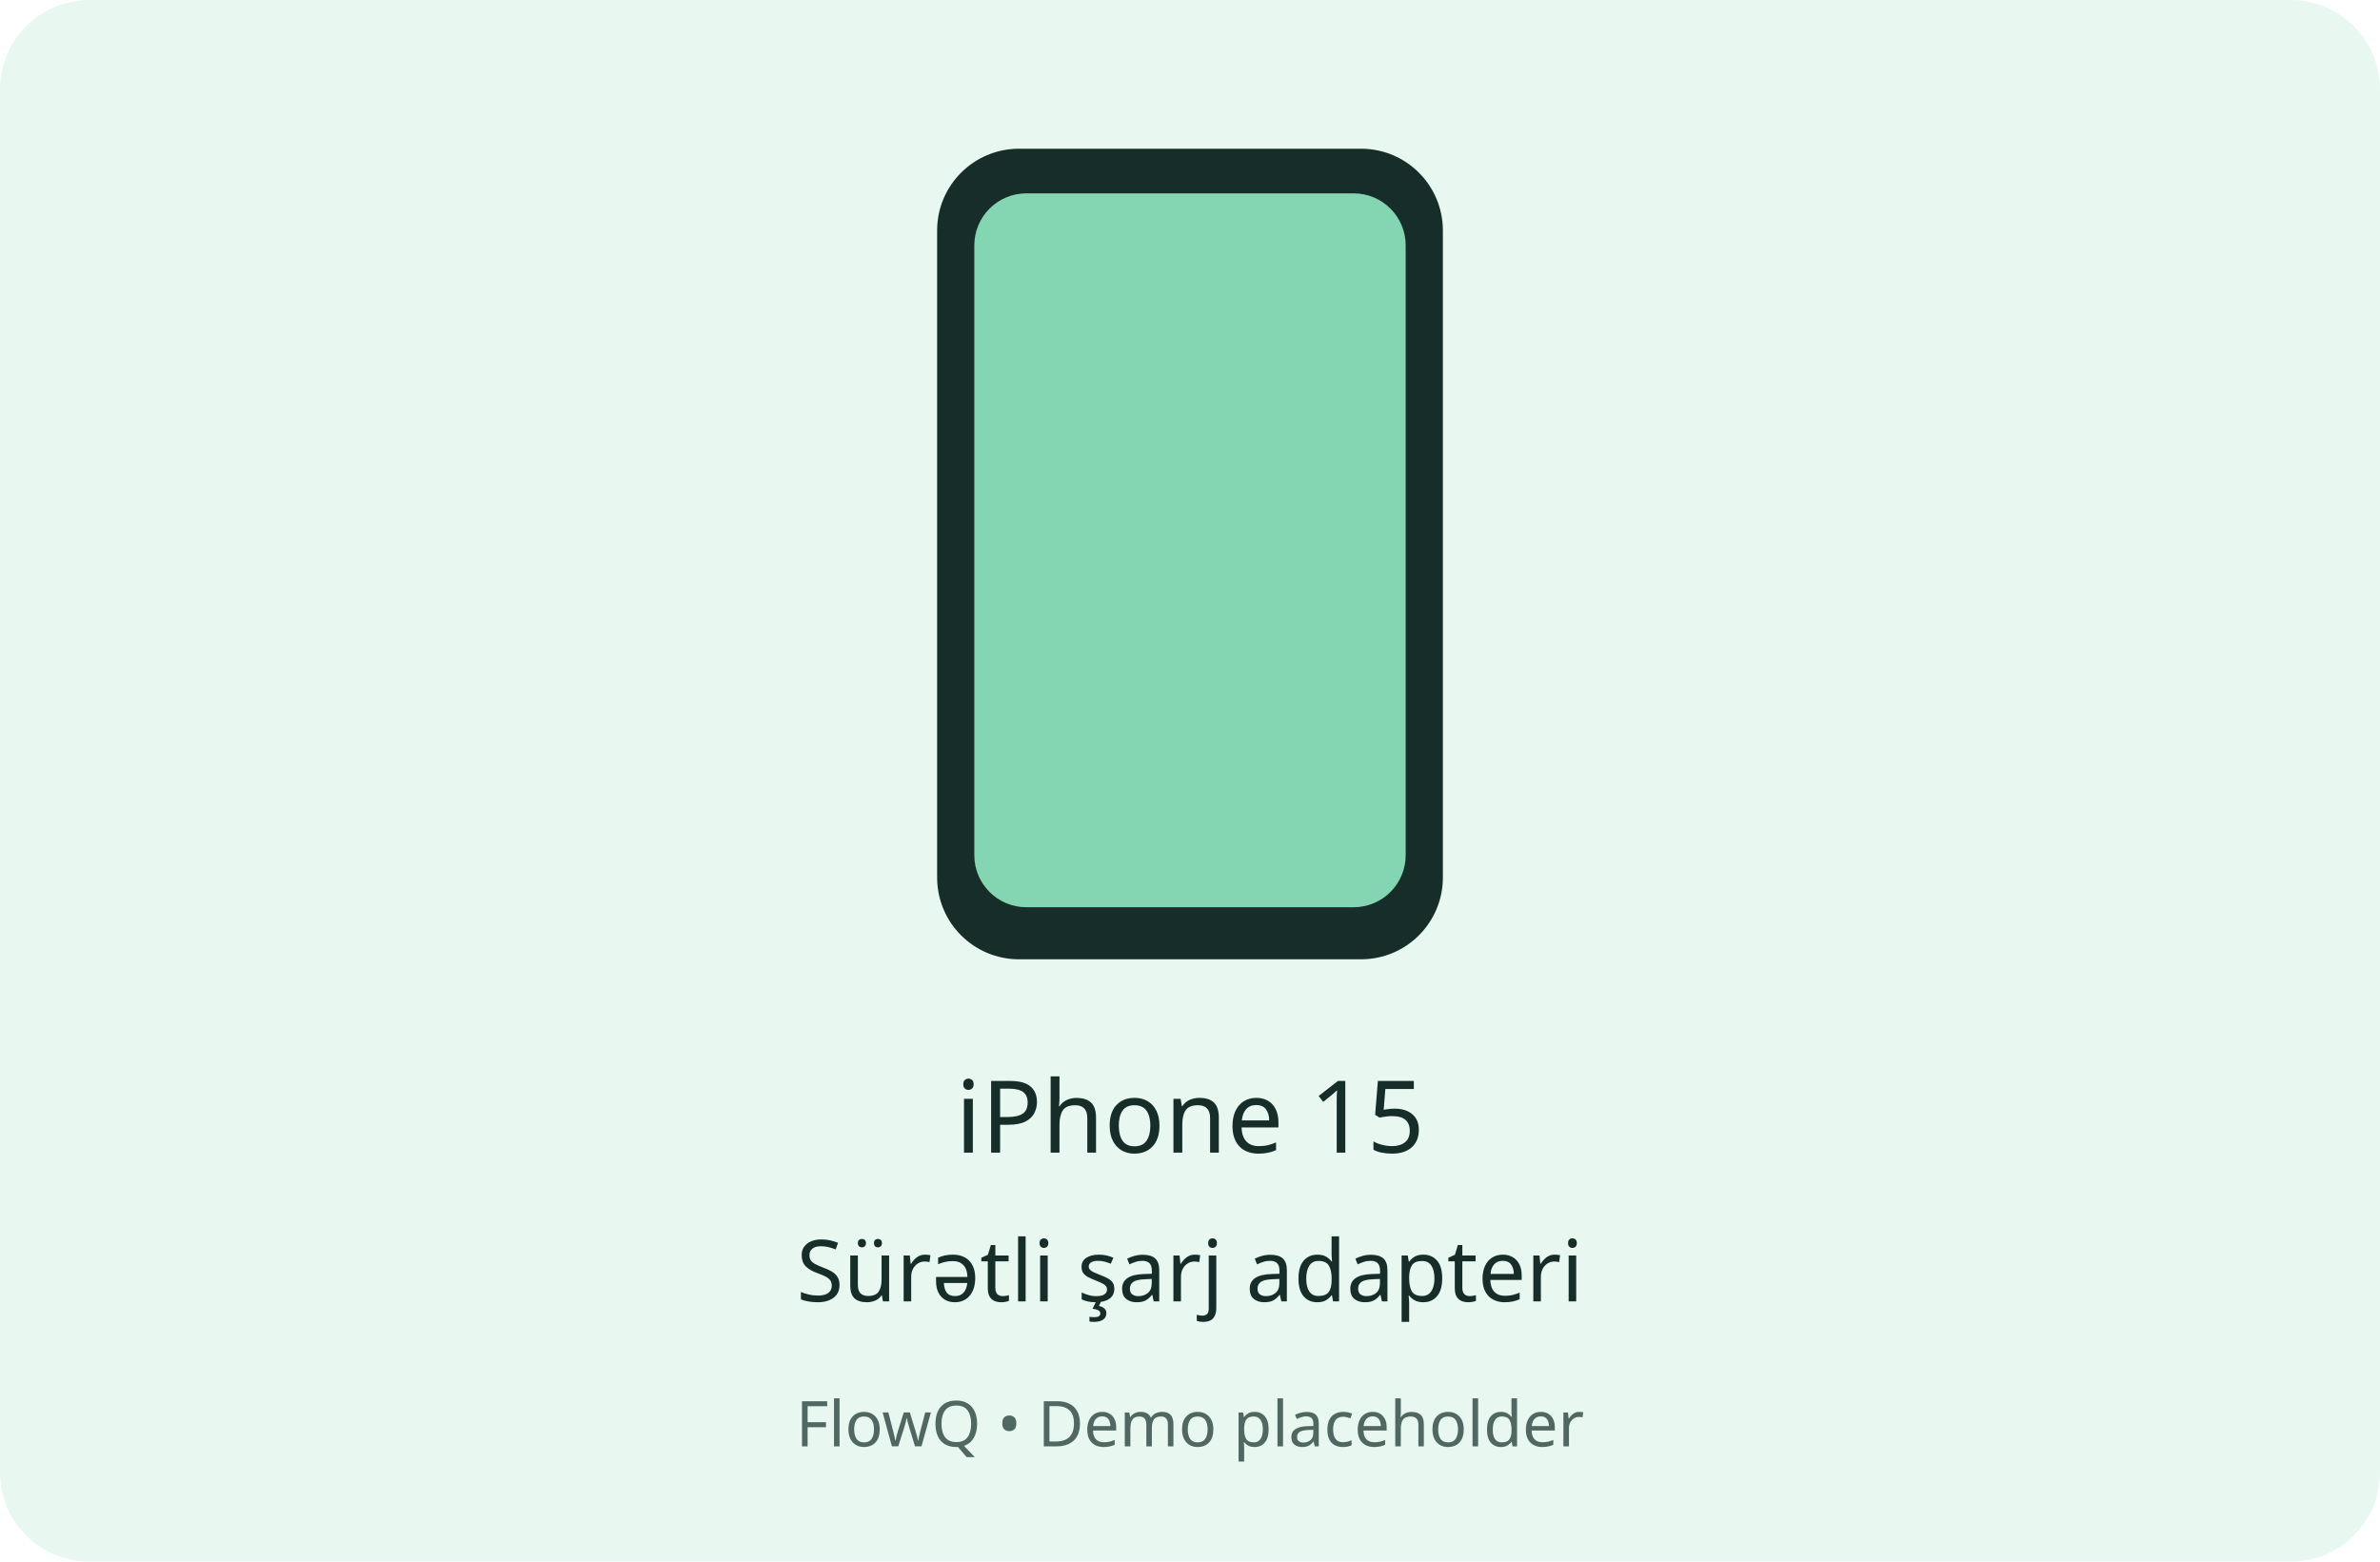
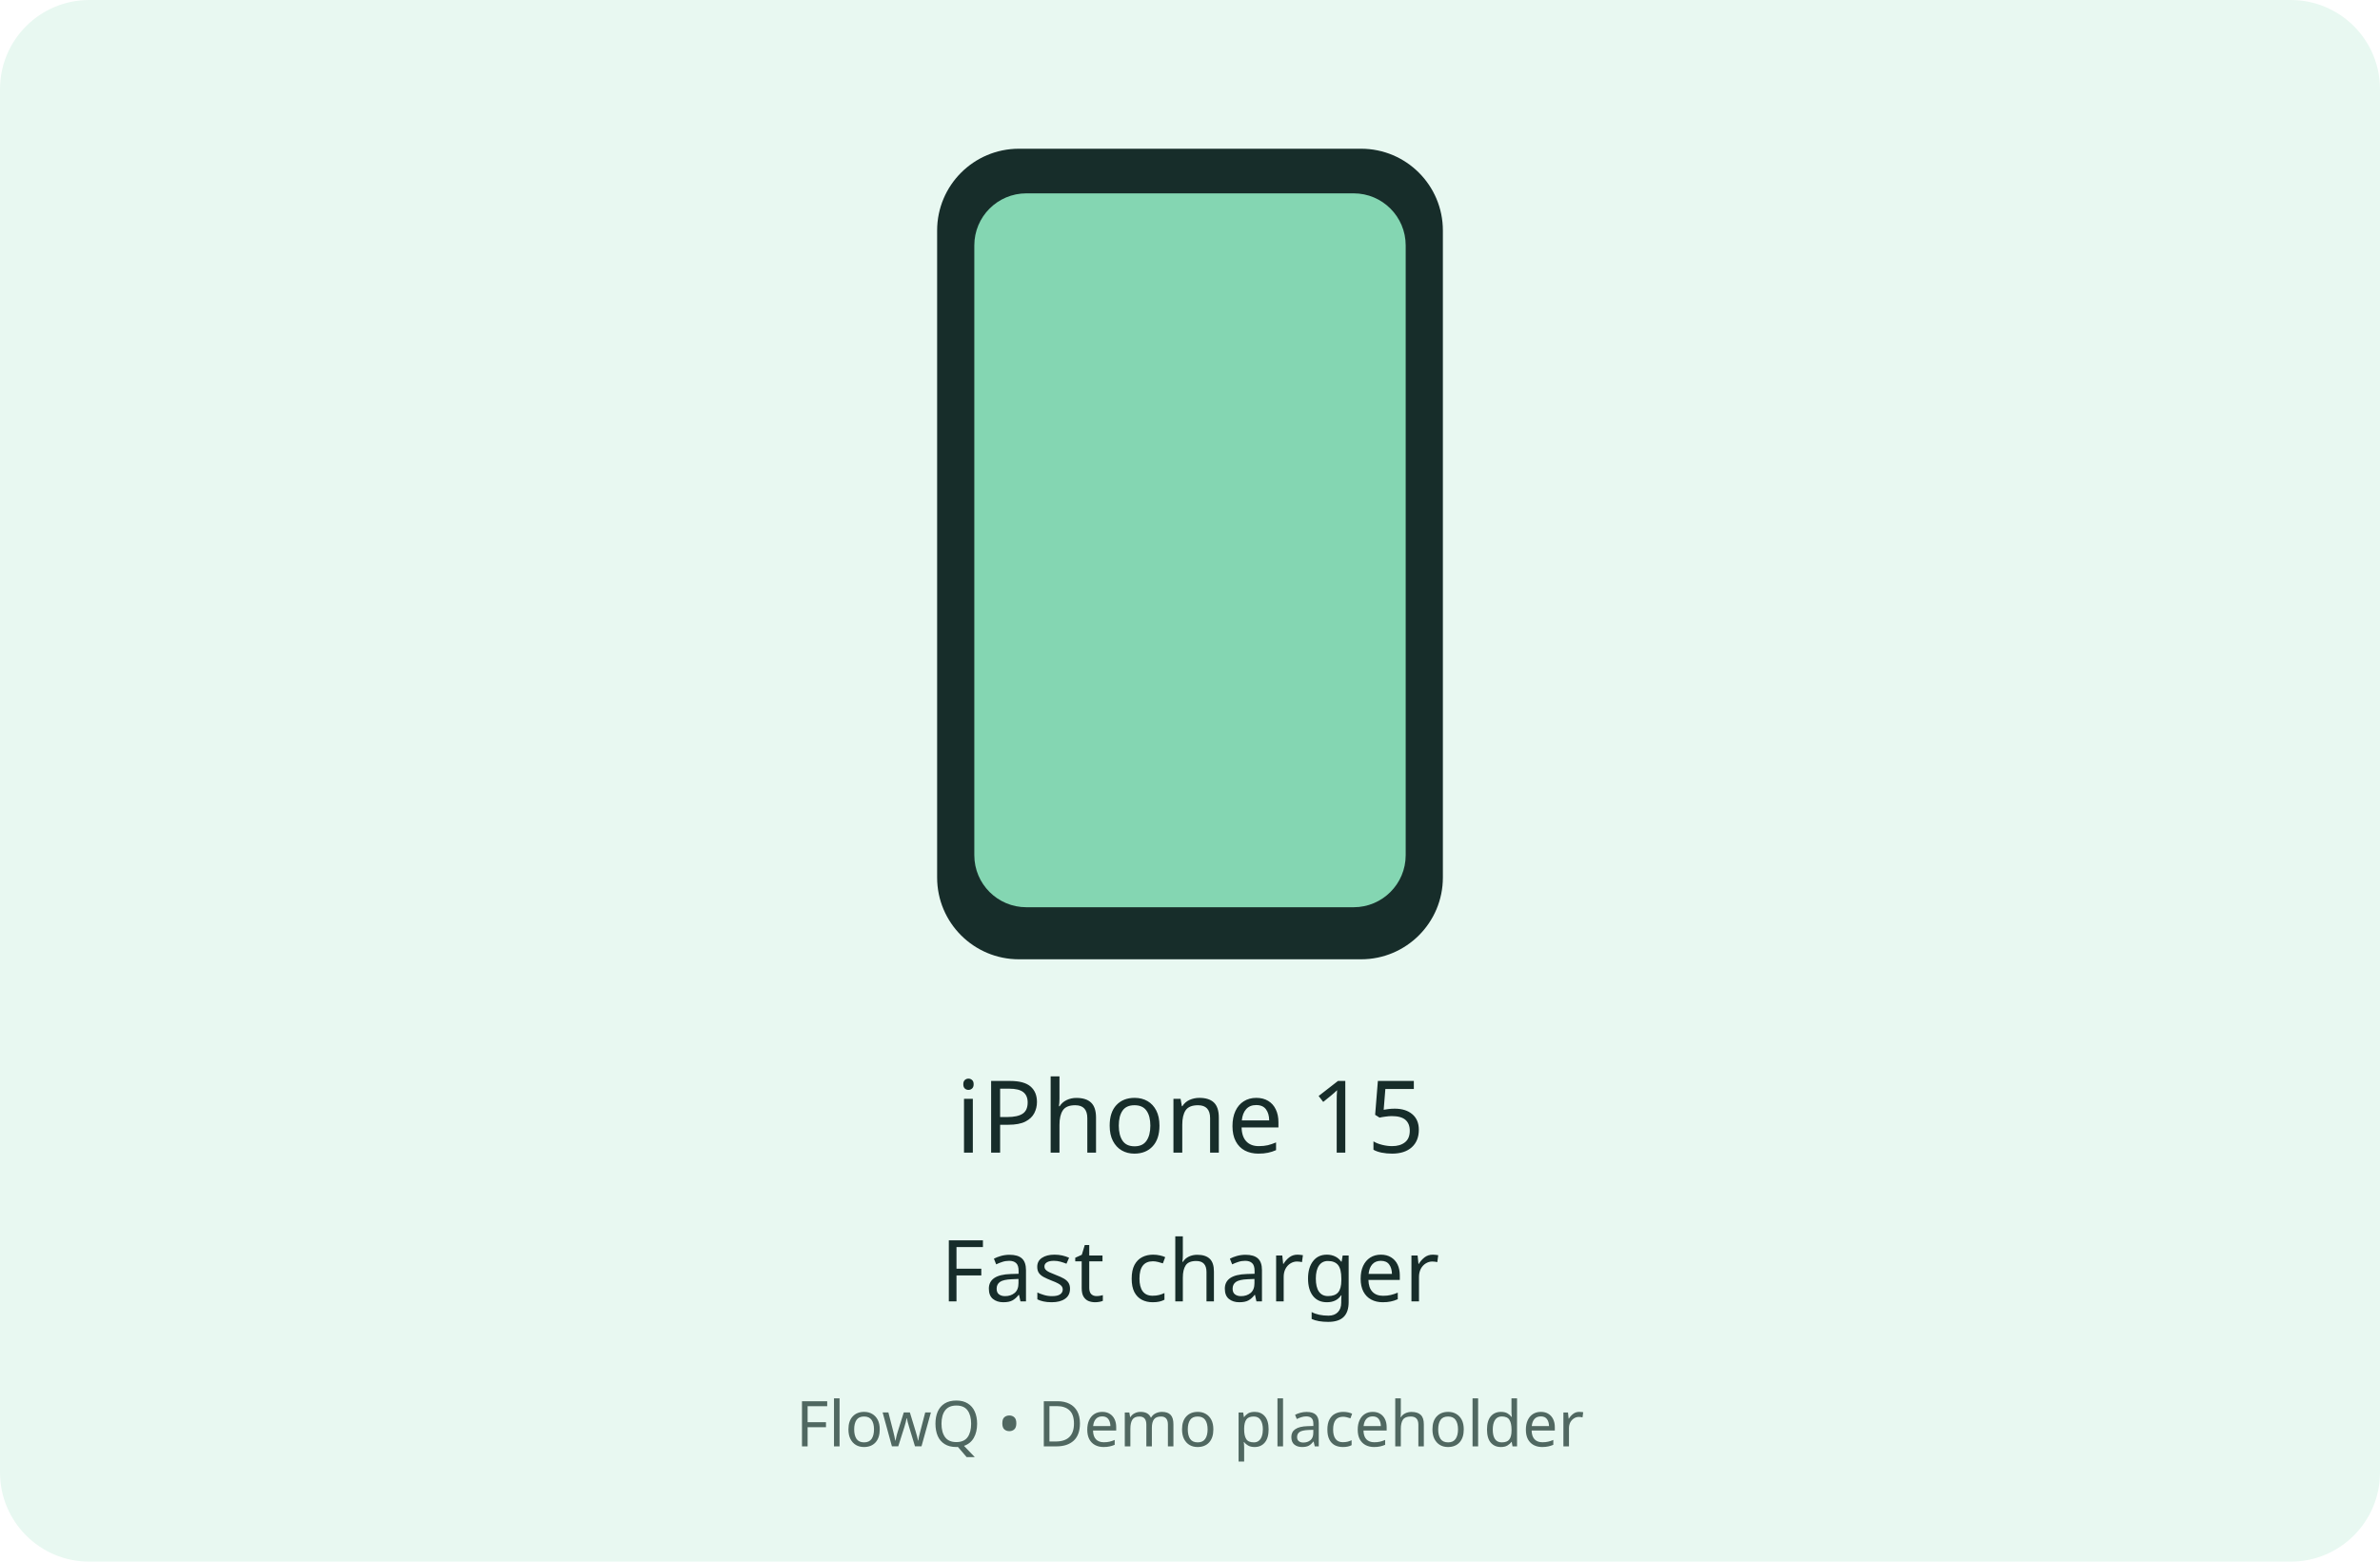
<svg xmlns="http://www.w3.org/2000/svg" width="640" height="420" viewBox="0 0 640 420">
  <rect width="640" height="420" rx="24" fill="#e8f8f1" />
  <rect x="252" y="40" width="136" height="218" rx="22" fill="#172d2a" />
  <rect x="262" y="52" width="116" height="192" rx="14" fill="#84d6b2" />
  <text x="320" y="310" text-anchor="middle" font-family="sans-serif" font-size="27" fill="#172d2a">iPhone 15</text>
-   <text x="320" y="350" text-anchor="middle" font-family="sans-serif" font-size="23" fill="#172d2a">Sürətli şarj adapteri</text>
+   <text x="320" y="350" text-anchor="middle" font-family="sans-serif" font-size="23" fill="#172d2a">Fast charger</text>
  <text x="320" y="389" text-anchor="middle" font-family="sans-serif" font-size="17" fill="#506861">FlowQ • Demo placeholder</text>
</svg>
